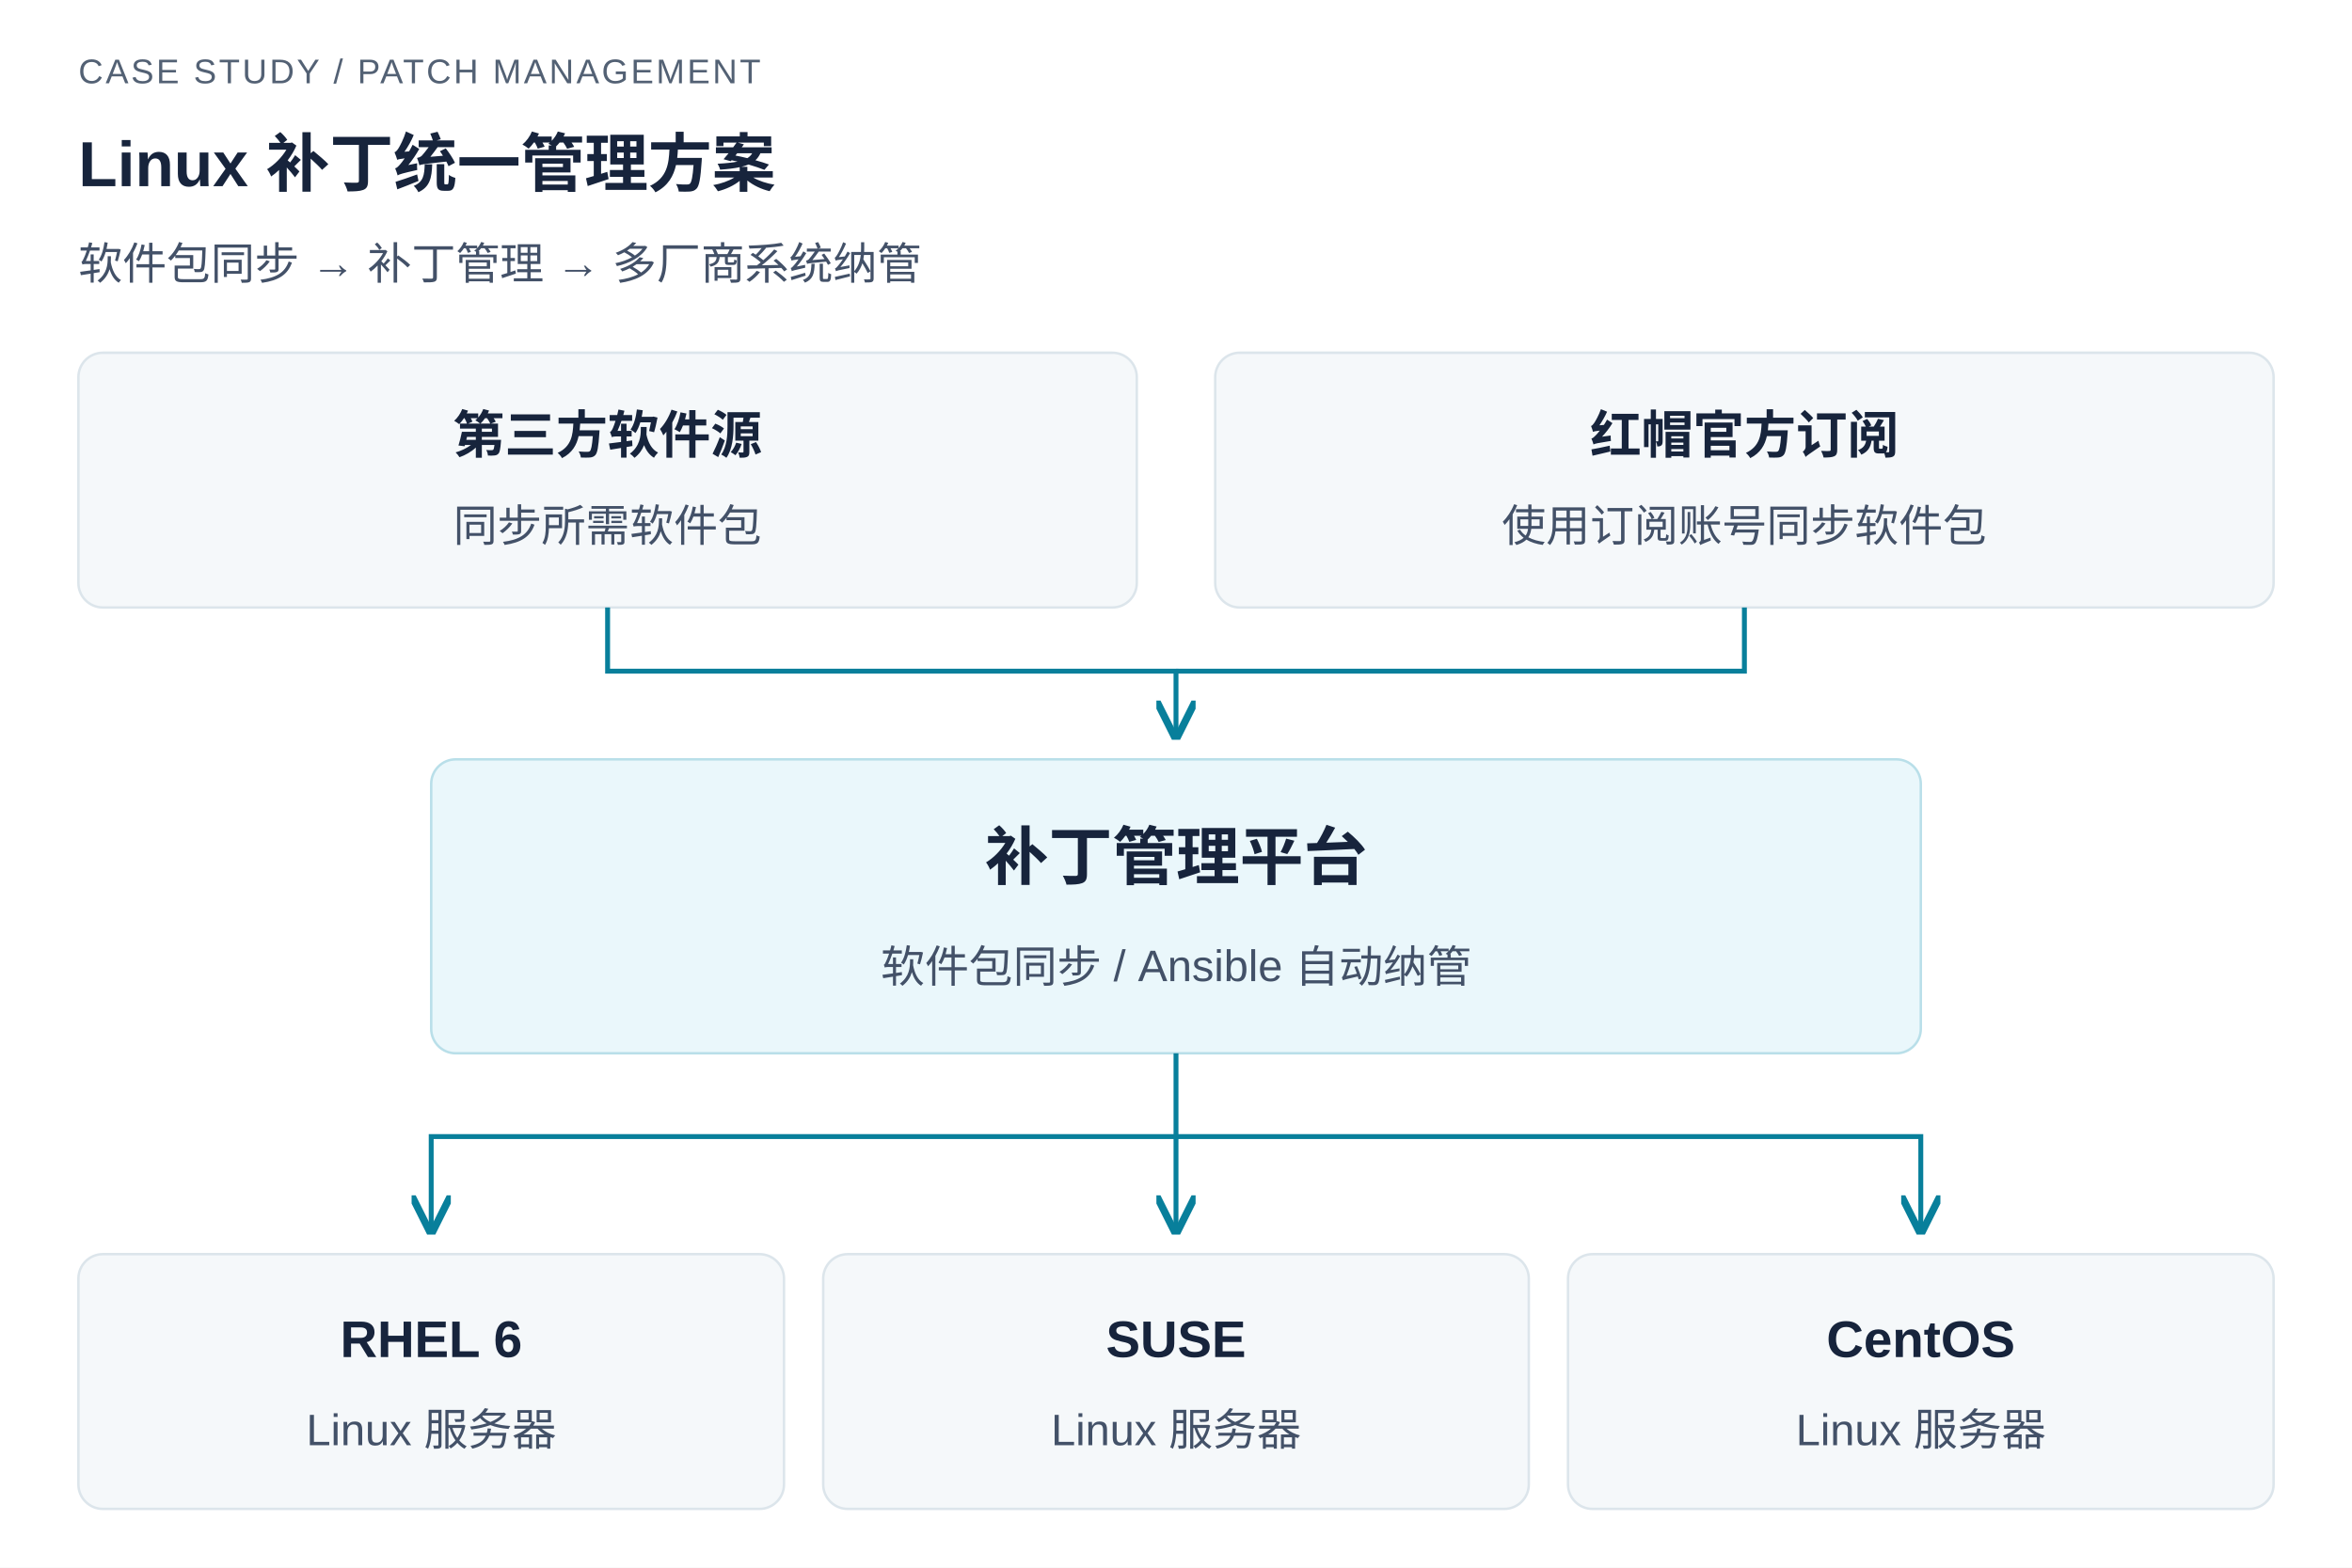
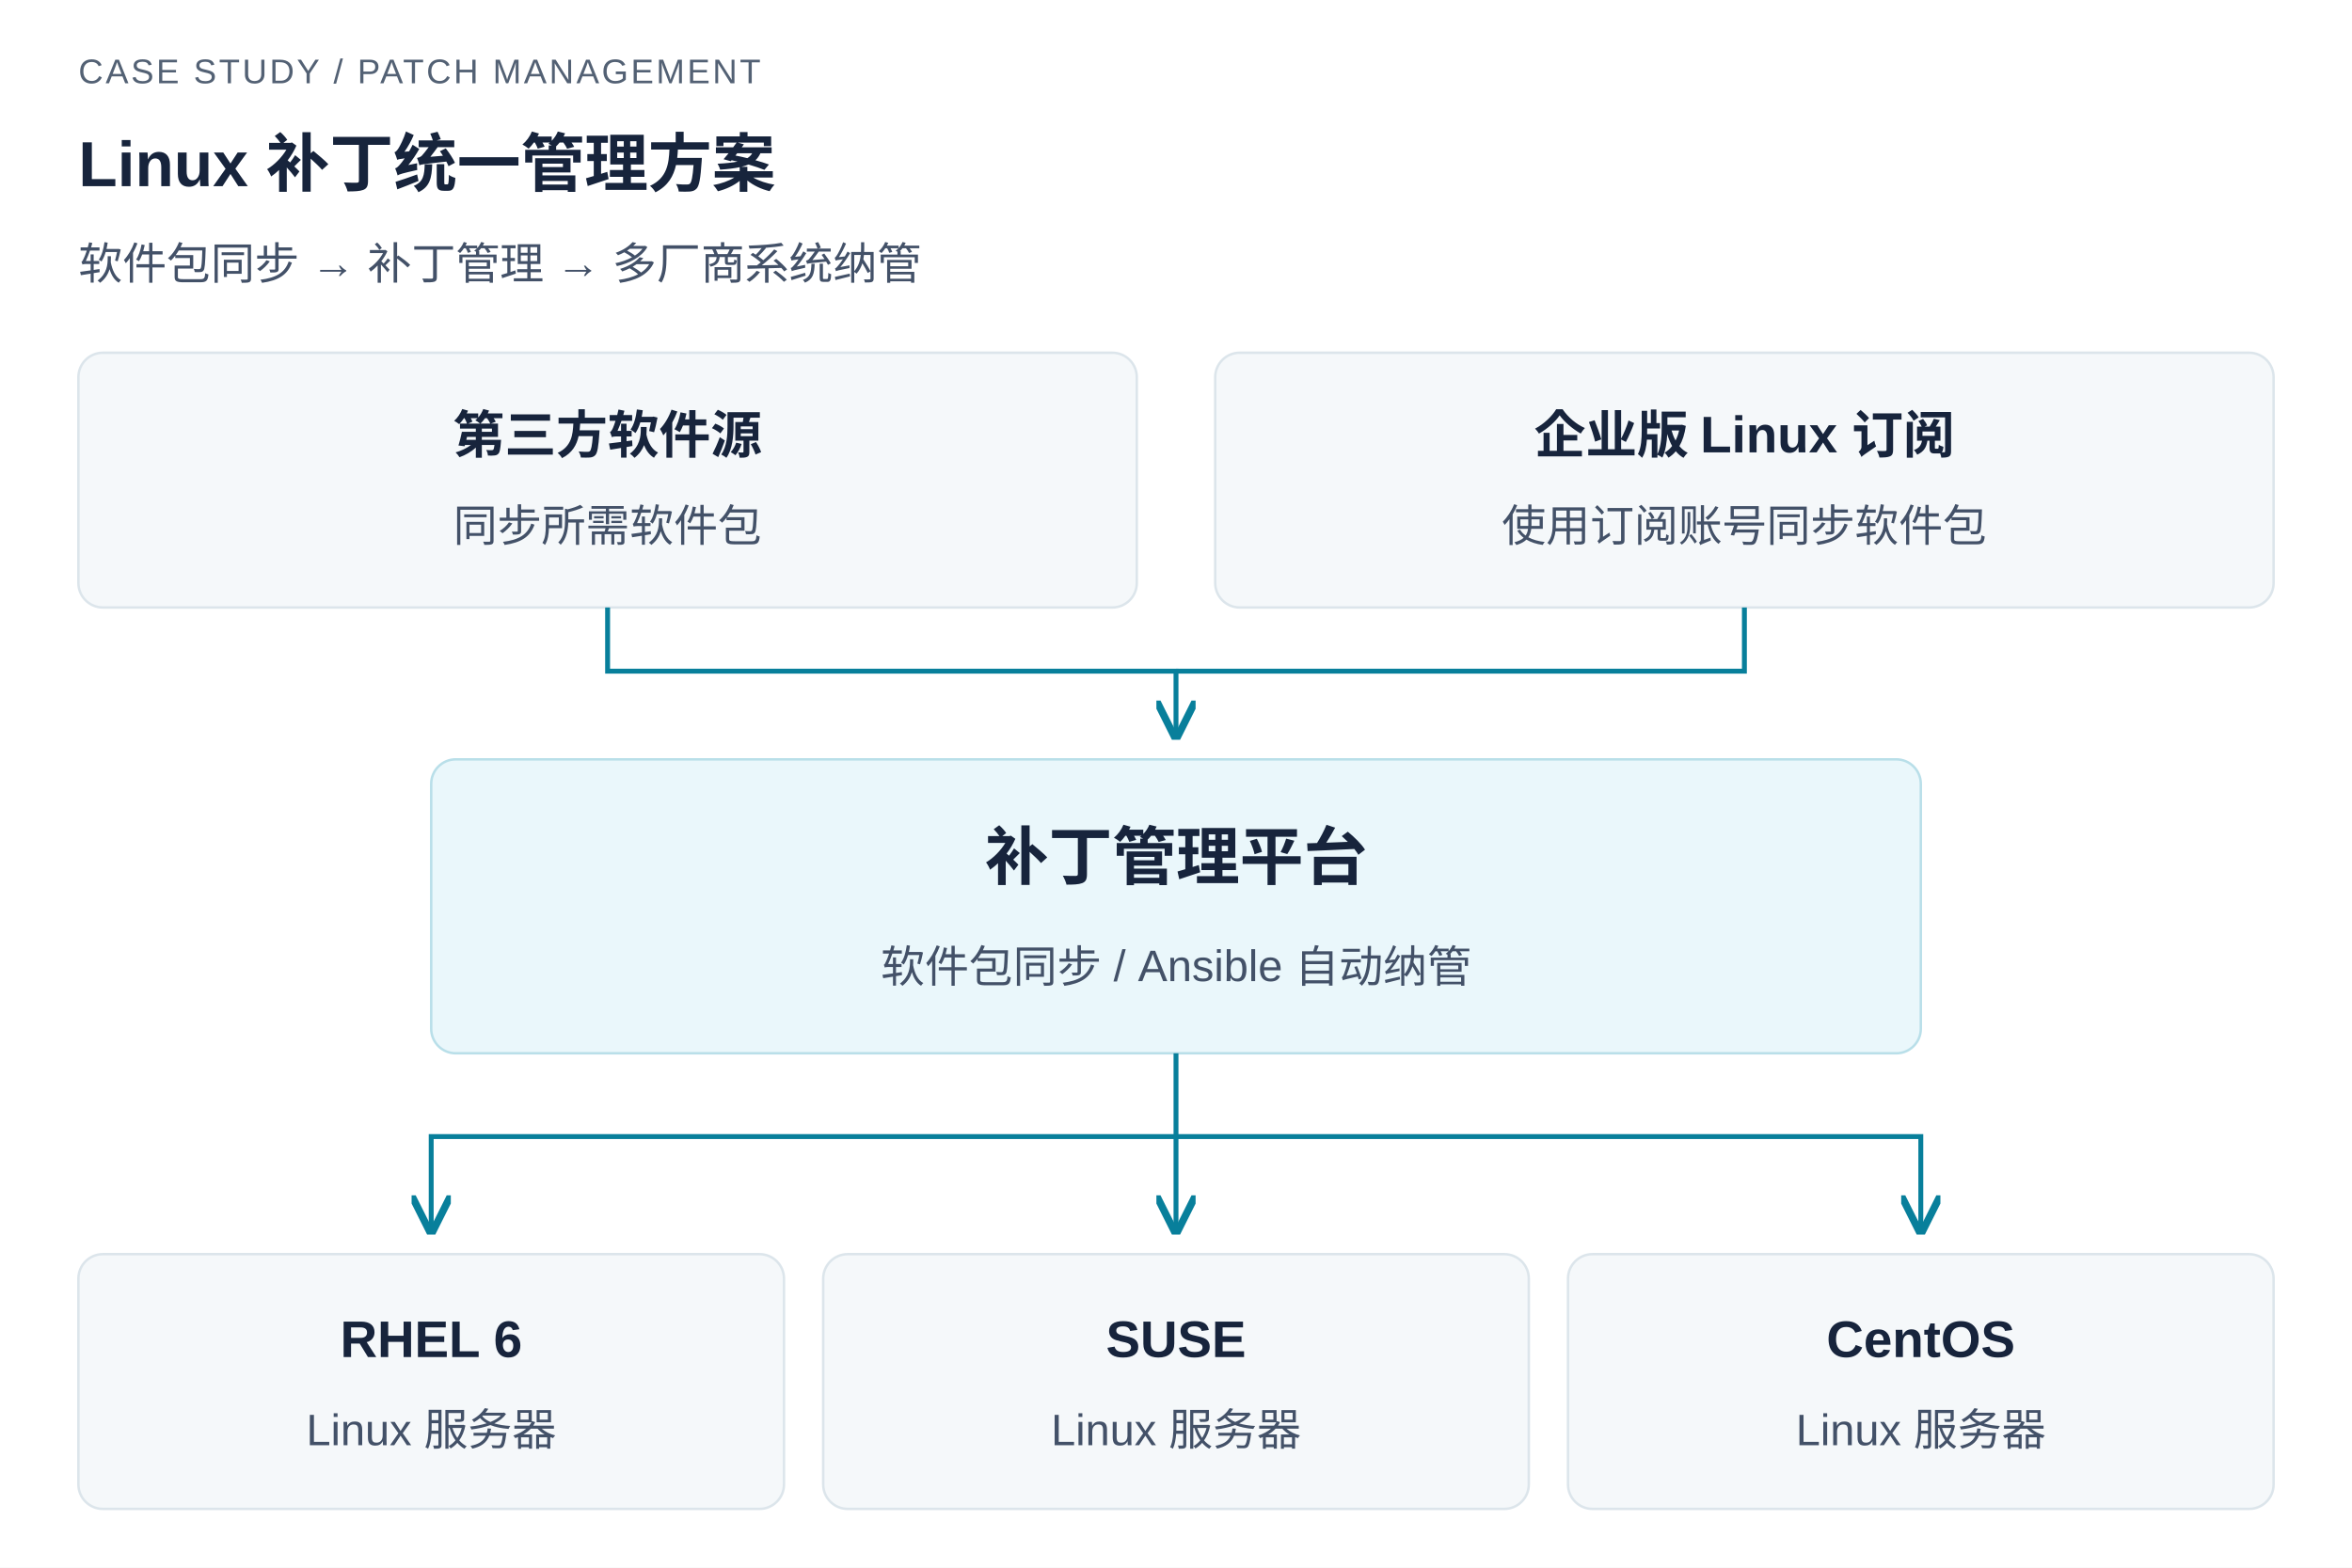
<svg xmlns="http://www.w3.org/2000/svg" width="960" height="640" viewBox="0 0 960 640" role="img" aria-labelledby="title desc">
  <defs>
    <marker id="arrow" markerWidth="8" markerHeight="8" refX="7" refY="4" orient="auto">
      <path d="M0 0L8 4L0 8" fill="none" stroke="#087f9b" stroke-width="1.5" />
    </marker>
  </defs>
  <style>text{font-family:'Microsoft YaHei','PingFang SC',Arial,sans-serif;font-size:18px;fill:#435168}.title{font-size:26px;font-weight:600;fill:#17243c}.label{font-size:21px;font-weight:600;fill:#17243c}.meta{font-size:14px;fill:#536174;letter-spacing:1px}.layer{font-size:18px;font-weight:600;fill:#087f9b}.panel{fill:#f5f8fa;stroke:#dce5eb}.accent{fill:#eaf7fb;stroke:#b9dfe9}.tag{fill:#fff;stroke:#dce5eb}.arrow{fill:none;stroke:#087f9b;stroke-width:2;marker-end:url(#arrow)}.divider{stroke:#dce5eb;stroke-width:1}</style>
  <rect width="960" height="640" fill="#fff" />
  <text x="32" y="34" class="meta">CASE STUDY / PATCH MANAGEMENT</text>
  <text x="32" y="76" class="title">Linux 补丁统一管理方案</text>
  <text x="32" y="114">软件包同步 → 补丁管理 → 多厂商系统纳管</text>
  <rect x="32" y="144" width="432" height="104" rx="10" class="panel" />
  <rect x="496" y="144" width="432" height="104" rx="10" class="panel" />
  <g text-anchor="middle">
    <text x="248" y="185" class="label">第三方软件源</text>
    <text x="248" y="221">同步所需软件包</text>
-     <text x="712" y="185" class="label">红帽官方订阅</text>
+     <text x="712" y="185" class="label">企业版 Linux 订阅</text>
    <text x="712" y="221">使用订阅账号同步软件包</text>
  </g>
  <path d="M248 248V274H480V300" class="arrow" />
  <path d="M712 248V274H480" fill="none" stroke="#087f9b" stroke-width="2" />
  <rect x="176" y="310" width="608" height="120" rx="10" class="accent" />
  <text x="480" y="359" text-anchor="middle" class="title">补丁管理平台</text>
  <text x="480" y="401" text-anchor="middle">软件包同步 / Ansible 自动纳管</text>
  <path d="M480 430V464H176V502" class="arrow" />
  <path d="M480 464V502" class="arrow" />
  <path d="M480 464H784V502" class="arrow" />
  <rect x="32" y="512" width="288" height="104" rx="10" class="panel" />
  <rect x="336" y="512" width="288" height="104" rx="10" class="panel" />
  <rect x="640" y="512" width="288" height="104" rx="10" class="panel" />
  <g text-anchor="middle">
    <text x="176" y="554" class="label">RHEL 6</text>
    <text x="176" y="590">Linux 服务器</text>
    <text x="480" y="554" class="label">SUSE</text>
    <text x="480" y="590">Linux 服务器</text>
    <text x="784" y="554" class="label">CentOS</text>
    <text x="784" y="590">Linux 服务器</text>
  </g>
</svg>
